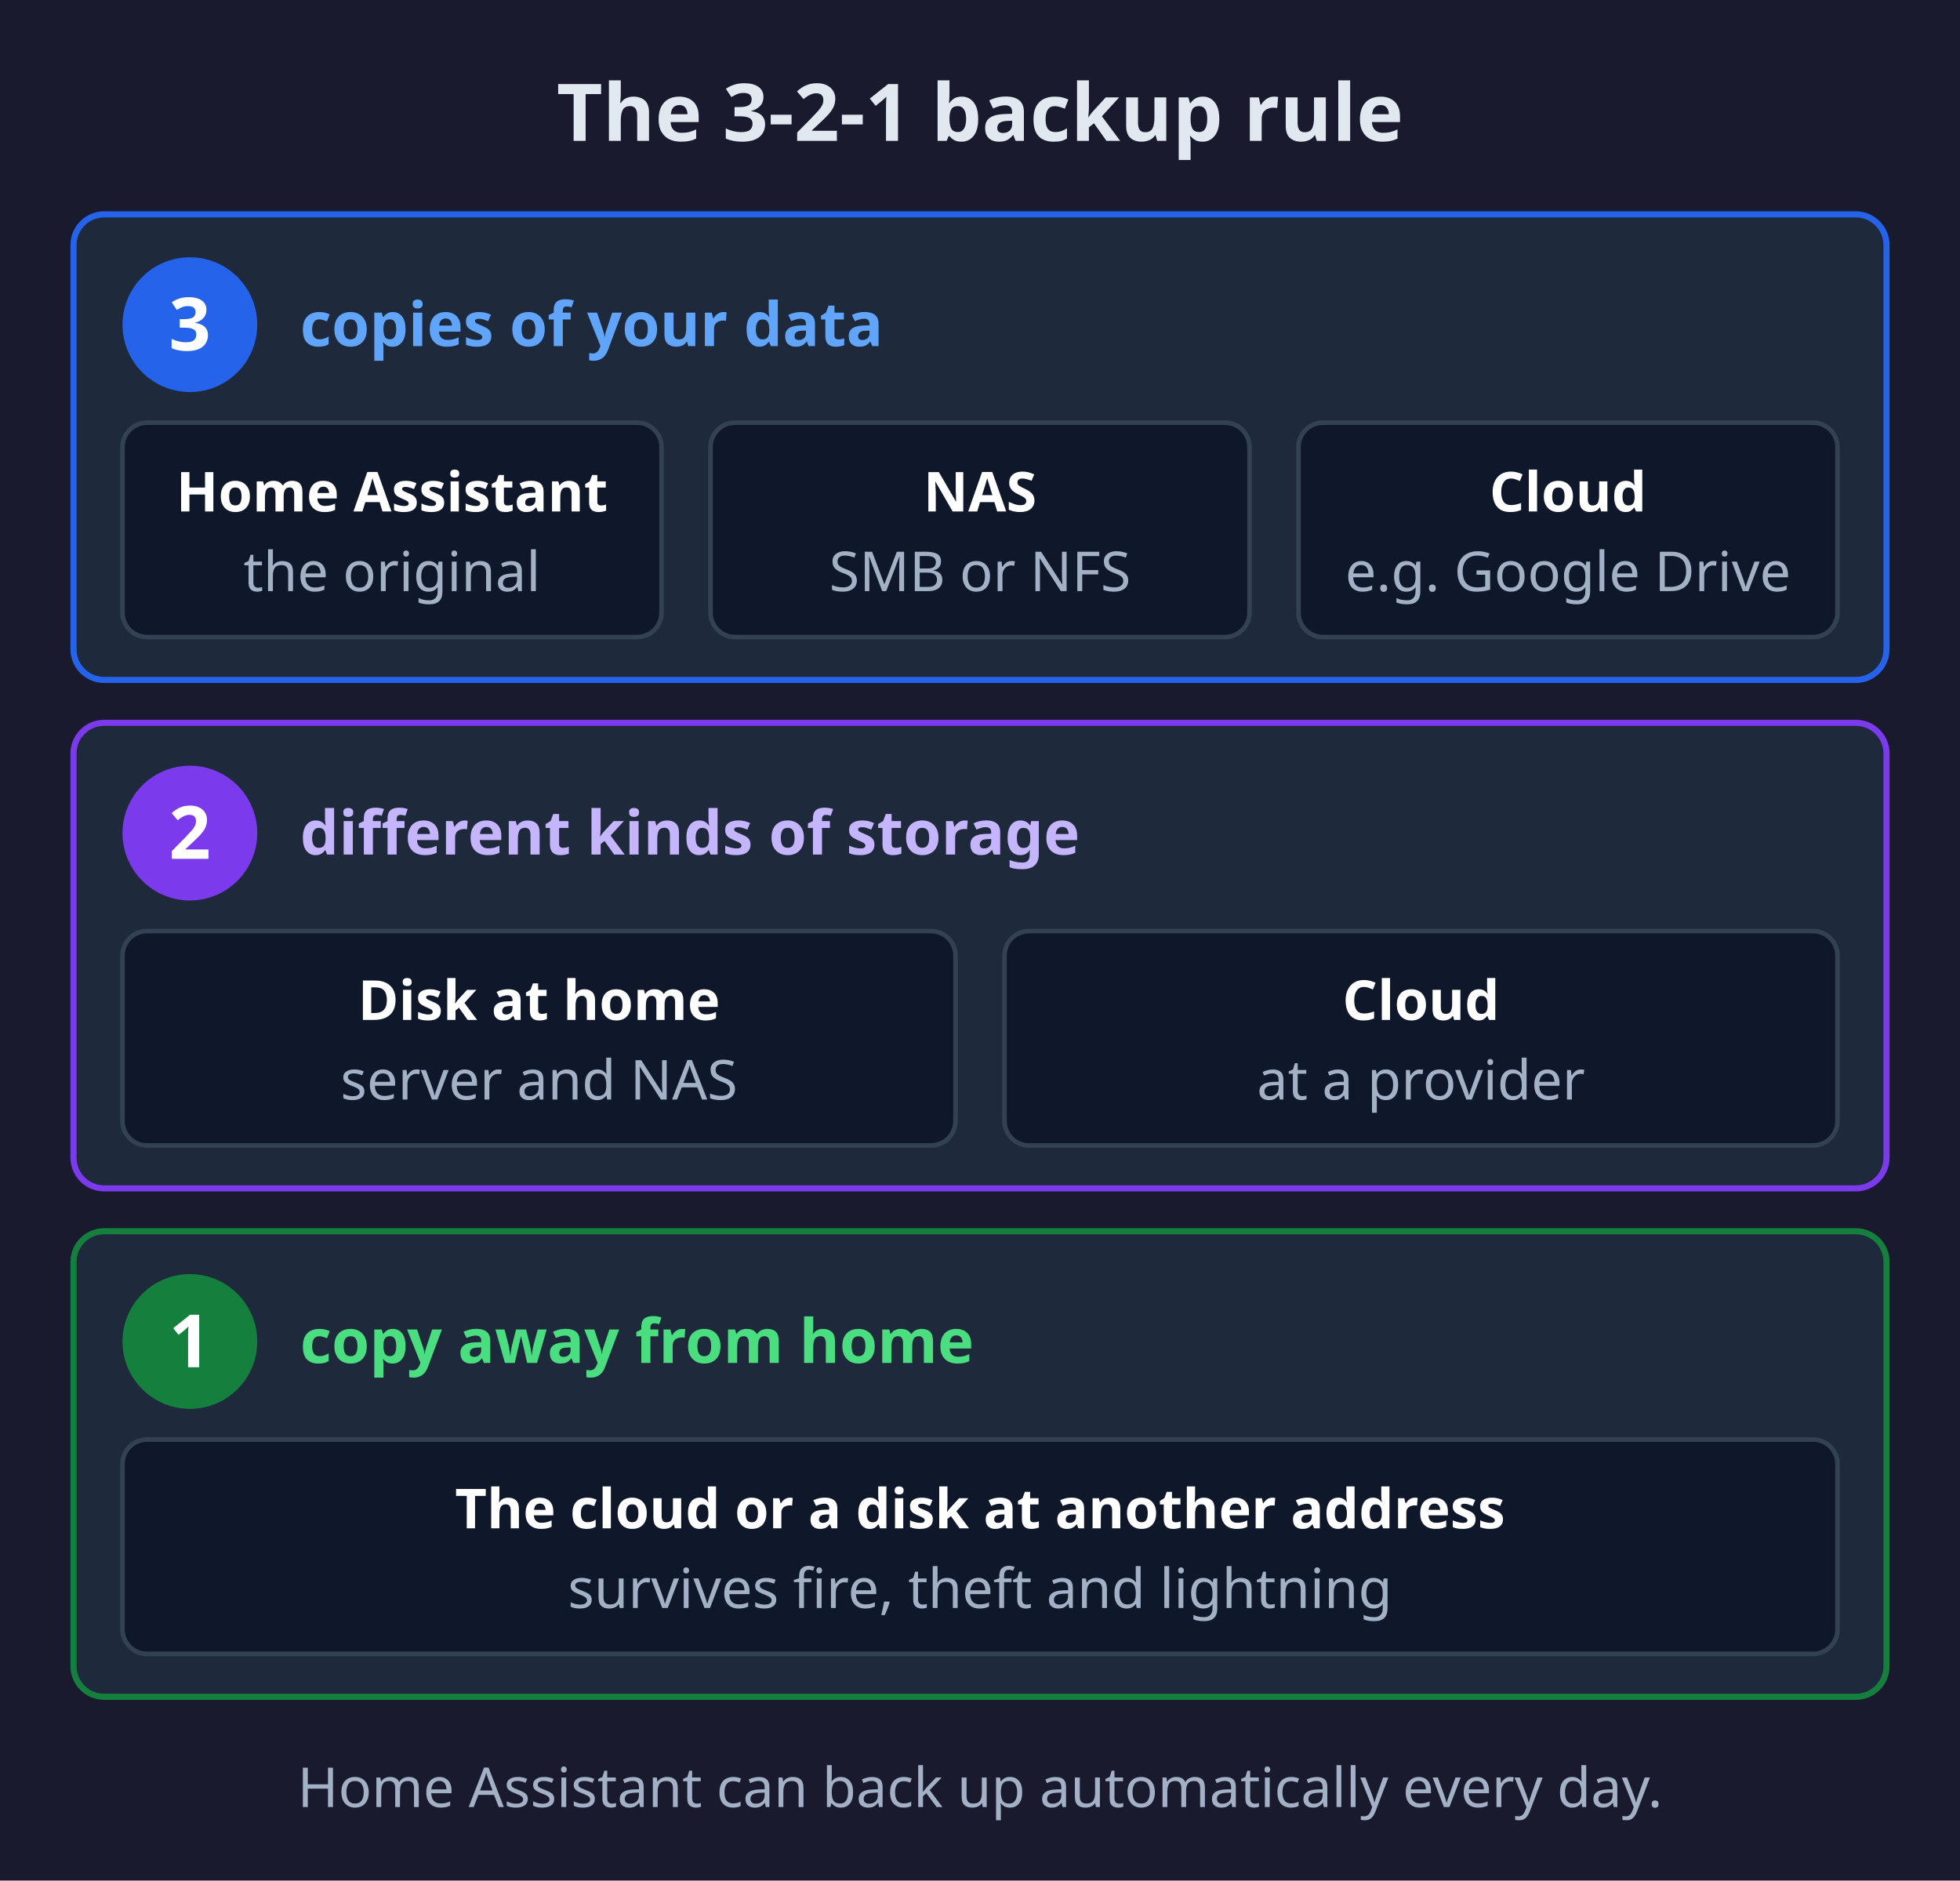
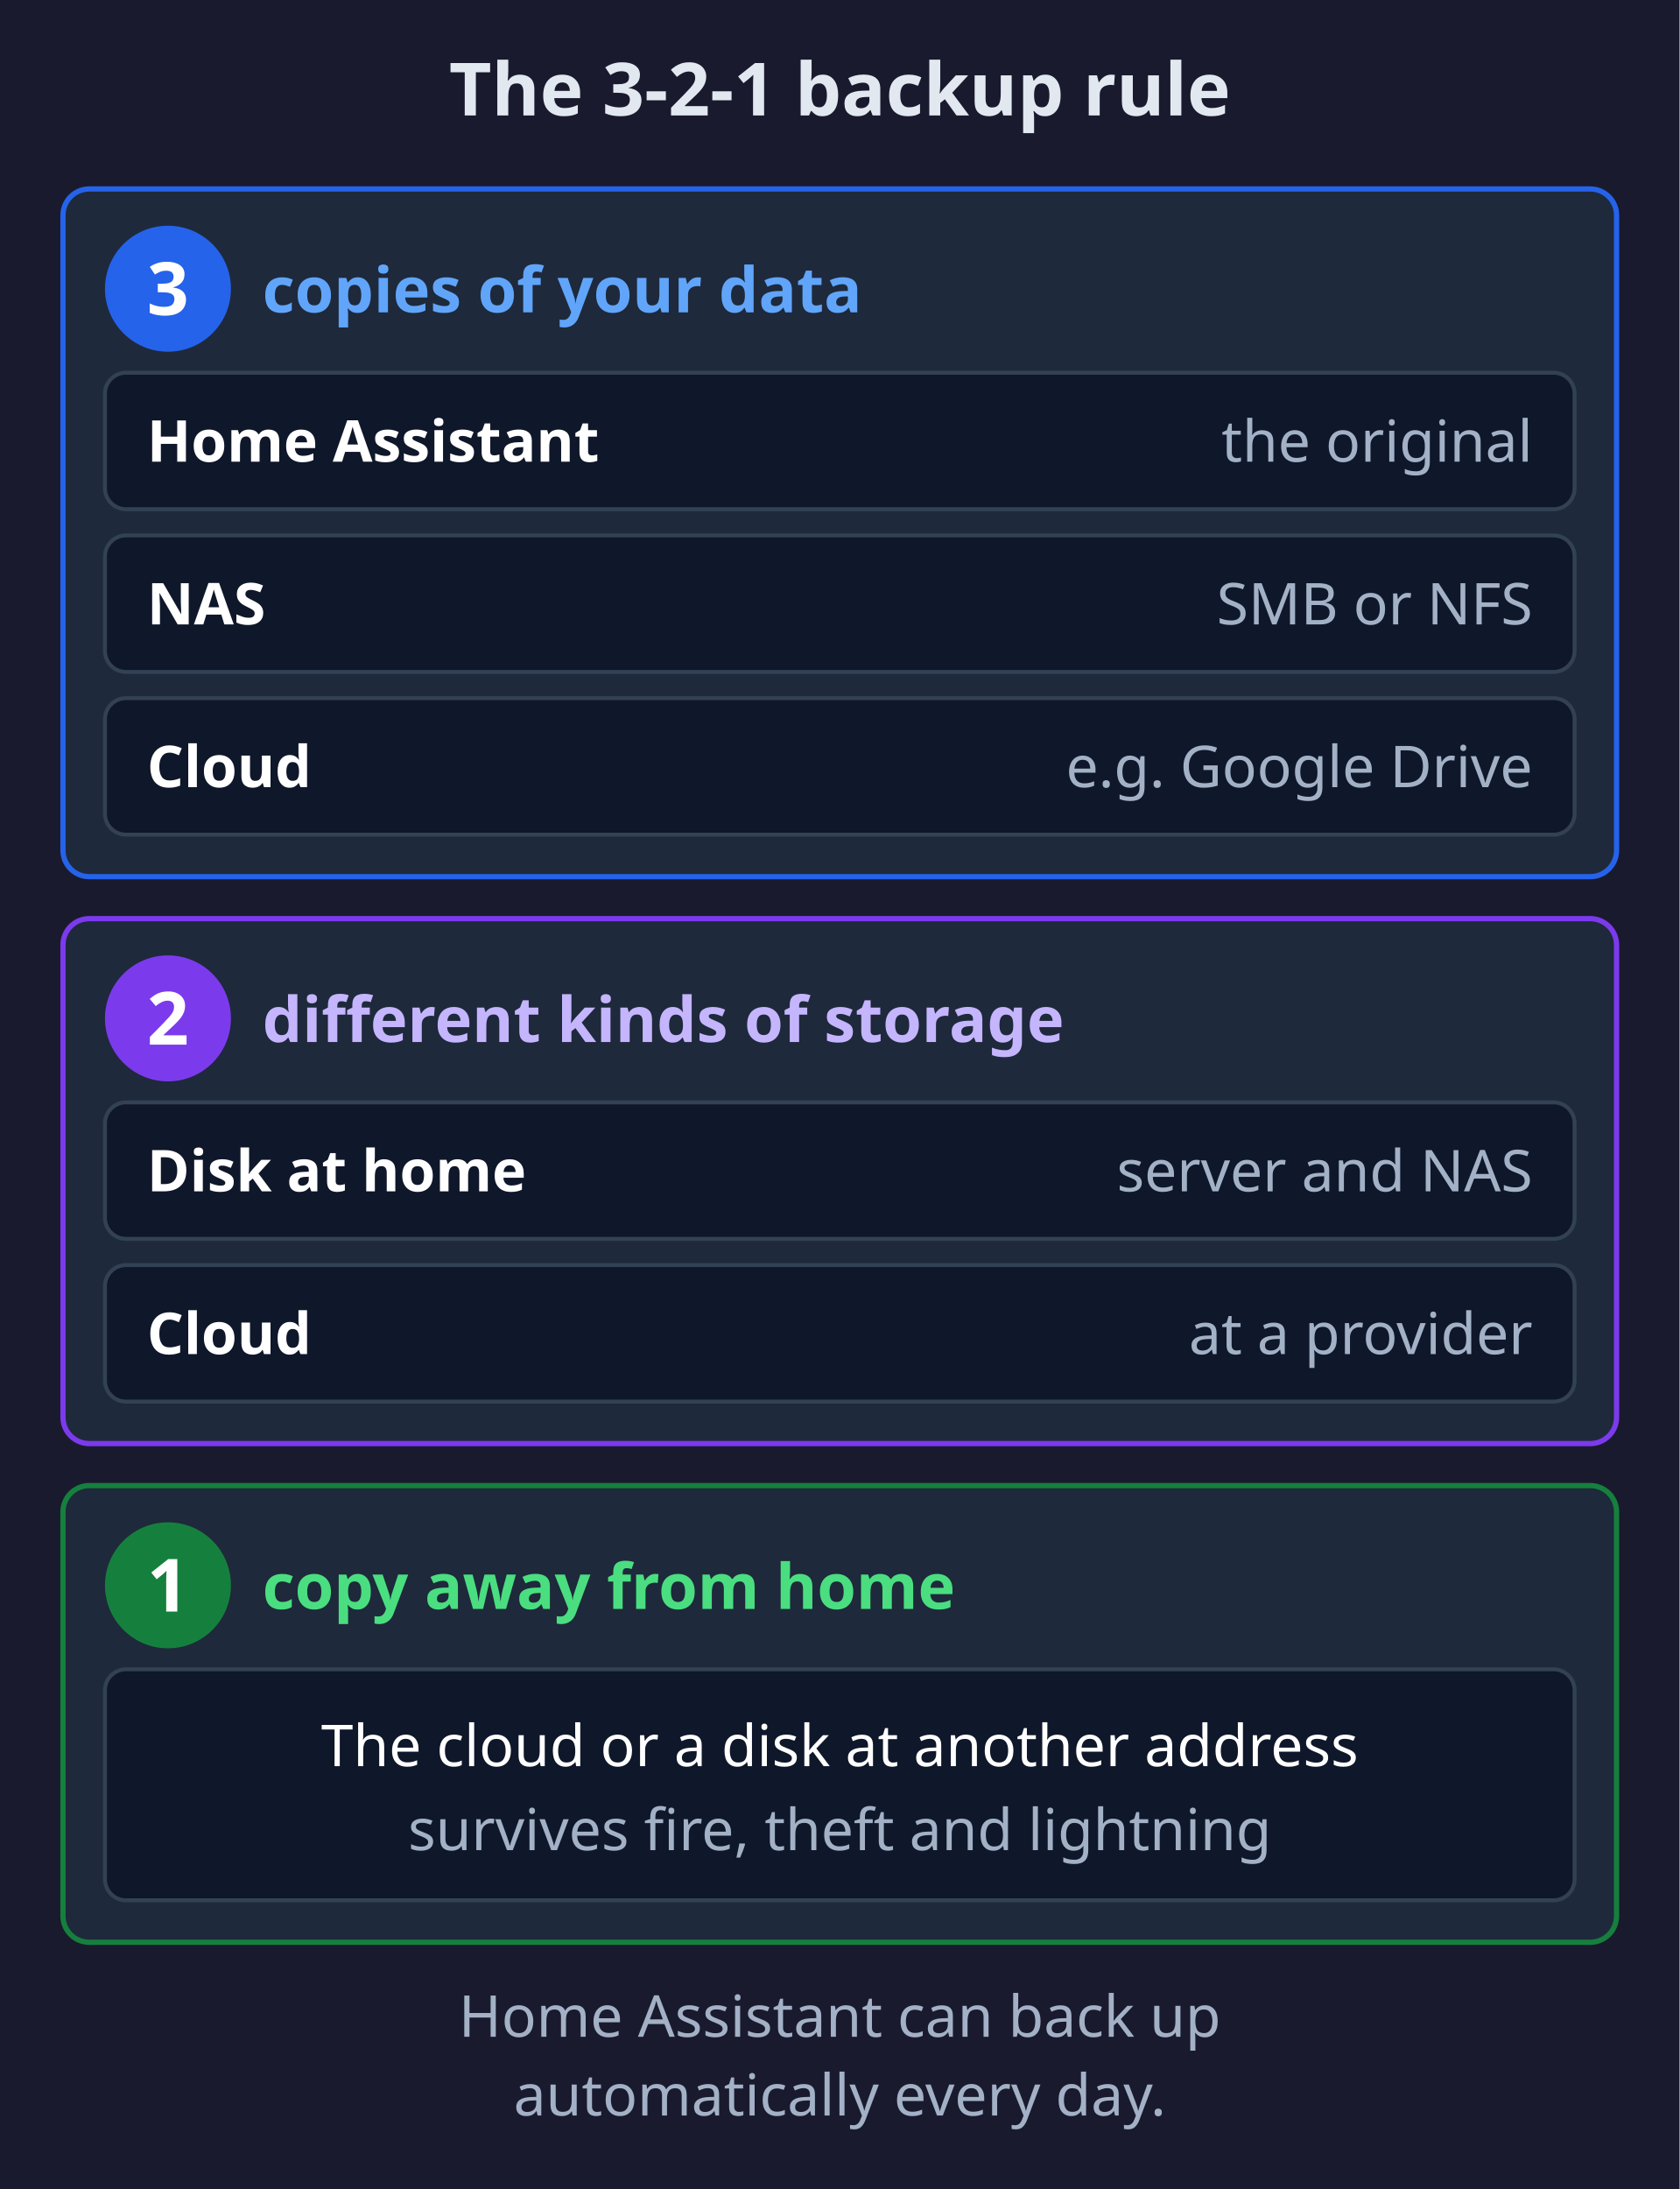
- <svg xmlns="http://www.w3.org/2000/svg" viewBox="0 0 640 614" role="img" lang="en" font-family="system-ui, sans-serif">
-   <rect x="0" y="0" width="640" height="614" fill="#1a1a2e" />
-   <text x="320" y="46" font-size="26" fill="#e2e8f0" text-anchor="middle" font-weight="700">The 3-2-1 backup rule</text>
-   <rect x="24" y="70" width="592" height="152" rx="10" fill="#1e293b" stroke="#2563eb" stroke-width="2" />
-   <circle cx="62" cy="106" r="22" fill="#2563eb" />
-   <text x="62" y="114.4" font-size="24" fill="#ffffff" text-anchor="middle" font-weight="700">3</text>
-   <text x="98" y="113" font-size="20" fill="#60a5fa" font-weight="700">copies of your data</text>
-   <rect x="40" y="138" width="176" height="70" rx="8" fill="#0f172a" stroke="#334155" stroke-width="1.5" />
-   <text x="128" y="167" font-size="18" fill="#ffffff" text-anchor="middle" font-weight="700">Home Assistant</text>
-   <text x="128" y="193" font-size="18" fill="#a3b1c6" text-anchor="middle">the original</text>
-   <rect x="232" y="138" width="176" height="70" rx="8" fill="#0f172a" stroke="#334155" stroke-width="1.5" />
-   <text x="320" y="167" font-size="18" fill="#ffffff" text-anchor="middle" font-weight="700">NAS</text>
-   <text x="320" y="193" font-size="18" fill="#a3b1c6" text-anchor="middle">SMB or NFS</text>
-   <rect x="424" y="138" width="176" height="70" rx="8" fill="#0f172a" stroke="#334155" stroke-width="1.5" />
-   <text x="512" y="167" font-size="18" fill="#ffffff" text-anchor="middle" font-weight="700">Cloud</text>
-   <text x="512" y="193" font-size="18" fill="#a3b1c6" text-anchor="middle">e.g. Google Drive</text>
-   <rect x="24" y="236" width="592" height="152" rx="10" fill="#1e293b" stroke="#7c3aed" stroke-width="2" />
-   <circle cx="62" cy="272" r="22" fill="#7c3aed" />
-   <text x="62" y="280.4" font-size="24" fill="#ffffff" text-anchor="middle" font-weight="700">2</text>
-   <text x="98" y="279" font-size="20" fill="#c4b5fd" font-weight="700">different kinds of storage</text>
-   <rect x="40" y="304" width="272" height="70" rx="8" fill="#0f172a" stroke="#334155" stroke-width="1.5" />
-   <text x="176" y="333" font-size="18" fill="#ffffff" text-anchor="middle" font-weight="700">Disk at home</text>
-   <text x="176" y="359" font-size="18" fill="#a3b1c6" text-anchor="middle">server and NAS</text>
-   <rect x="328" y="304" width="272" height="70" rx="8" fill="#0f172a" stroke="#334155" stroke-width="1.5" />
-   <text x="464" y="333" font-size="18" fill="#ffffff" text-anchor="middle" font-weight="700">Cloud</text>
-   <text x="464" y="359" font-size="18" fill="#a3b1c6" text-anchor="middle">at a provider</text>
-   <rect x="24" y="402" width="592" height="152" rx="10" fill="#1e293b" stroke="#15803d" stroke-width="2" />
-   <circle cx="62" cy="438" r="22" fill="#15803d" />
-   <text x="62" y="446.4" font-size="24" fill="#ffffff" text-anchor="middle" font-weight="700">1</text>
-   <text x="98" y="445" font-size="20" fill="#4ade80" font-weight="700">copy away from home</text>
-   <rect x="40" y="470" width="560" height="70" rx="8" fill="#0f172a" stroke="#334155" stroke-width="1.5" />
-   <text x="320" y="499" font-size="18" fill="#ffffff" text-anchor="middle" font-weight="700">The cloud or a disk at another address</text>
-   <text x="320" y="525" font-size="18" fill="#a3b1c6" text-anchor="middle">survives fire, theft and lightning</text>
-   <text x="320" y="590" font-size="18" fill="#a3b1c6" text-anchor="middle">Home Assistant can back up automatically every day.</text>
+ <svg xmlns="http://www.w3.org/2000/svg" viewBox="0 0 640 834" role="img" lang="en" font-family="system-ui, sans-serif">
+   <rect x="0" y="0" width="640" height="834" fill="#1a1a2e" />
+   <text x="320" y="44" font-size="28" fill="#e2e8f0" text-anchor="middle" font-weight="700">The 3-2-1 backup rule</text>
+   <rect x="24" y="72" width="592" height="262" rx="10" fill="#1e293b" stroke="#2563eb" stroke-width="2" />
+   <circle cx="64" cy="110" r="24" fill="#2563eb" />
+   <text x="64" y="120" font-size="28" fill="#ffffff" text-anchor="middle" font-weight="700">3</text>
+   <text x="100" y="119" font-size="24" fill="#60a5fa" font-weight="700">copies of your data</text>
+   <rect x="40" y="142" width="560" height="52" rx="8" fill="#0f172a" stroke="#334155" stroke-width="1.5" />
+   <text x="56" y="175.9" font-size="22" fill="#ffffff" font-weight="700">Home Assistant</text>
+   <text x="584" y="175.9" font-size="22" fill="#a3b1c6" text-anchor="end">the original</text>
+   <rect x="40" y="204" width="560" height="52" rx="8" fill="#0f172a" stroke="#334155" stroke-width="1.5" />
+   <text x="56" y="237.9" font-size="22" fill="#ffffff" font-weight="700">NAS</text>
+   <text x="584" y="237.9" font-size="22" fill="#a3b1c6" text-anchor="end">SMB or NFS</text>
+   <rect x="40" y="266" width="560" height="52" rx="8" fill="#0f172a" stroke="#334155" stroke-width="1.5" />
+   <text x="56" y="299.9" font-size="22" fill="#ffffff" font-weight="700">Cloud</text>
+   <text x="584" y="299.9" font-size="22" fill="#a3b1c6" text-anchor="end">e.g. Google Drive</text>
+   <rect x="24" y="350" width="592" height="200" rx="10" fill="#1e293b" stroke="#7c3aed" stroke-width="2" />
+   <circle cx="64" cy="388" r="24" fill="#7c3aed" />
+   <text x="64" y="398" font-size="28" fill="#ffffff" text-anchor="middle" font-weight="700">2</text>
+   <text x="100" y="397" font-size="24" fill="#c4b5fd" font-weight="700">different kinds of storage</text>
+   <rect x="40" y="420" width="560" height="52" rx="8" fill="#0f172a" stroke="#334155" stroke-width="1.5" />
+   <text x="56" y="453.9" font-size="22" fill="#ffffff" font-weight="700">Disk at home</text>
+   <text x="584" y="453.9" font-size="22" fill="#a3b1c6" text-anchor="end">server and NAS</text>
+   <rect x="40" y="482" width="560" height="52" rx="8" fill="#0f172a" stroke="#334155" stroke-width="1.5" />
+   <text x="56" y="515.9" font-size="22" fill="#ffffff" font-weight="700">Cloud</text>
+   <text x="584" y="515.9" font-size="22" fill="#a3b1c6" text-anchor="end">at a provider</text>
+   <rect x="24" y="566" width="592" height="174" rx="10" fill="#1e293b" stroke="#15803d" stroke-width="2" />
+   <circle cx="64" cy="604" r="24" fill="#15803d" />
+   <text x="64" y="614" font-size="28" fill="#ffffff" text-anchor="middle" font-weight="700">1</text>
+   <text x="100" y="613" font-size="24" fill="#4ade80" font-weight="700">copy away from home</text>
+   <rect x="40" y="636" width="560" height="88" rx="8" fill="#0f172a" stroke="#334155" stroke-width="1.5" />
+   <text x="320" y="672.9" font-size="22" fill="#ffffff" text-anchor="middle">The cloud or a disk at another address</text>
+   <text x="320" y="704.9" font-size="22" fill="#a3b1c6" text-anchor="middle">survives fire, theft and lightning</text>
+   <text x="320" y="776" font-size="22" fill="#a3b1c6" text-anchor="middle">Home Assistant can back up</text>
+   <text x="320" y="806" font-size="22" fill="#a3b1c6" text-anchor="middle">automatically every day.</text>
</svg>
